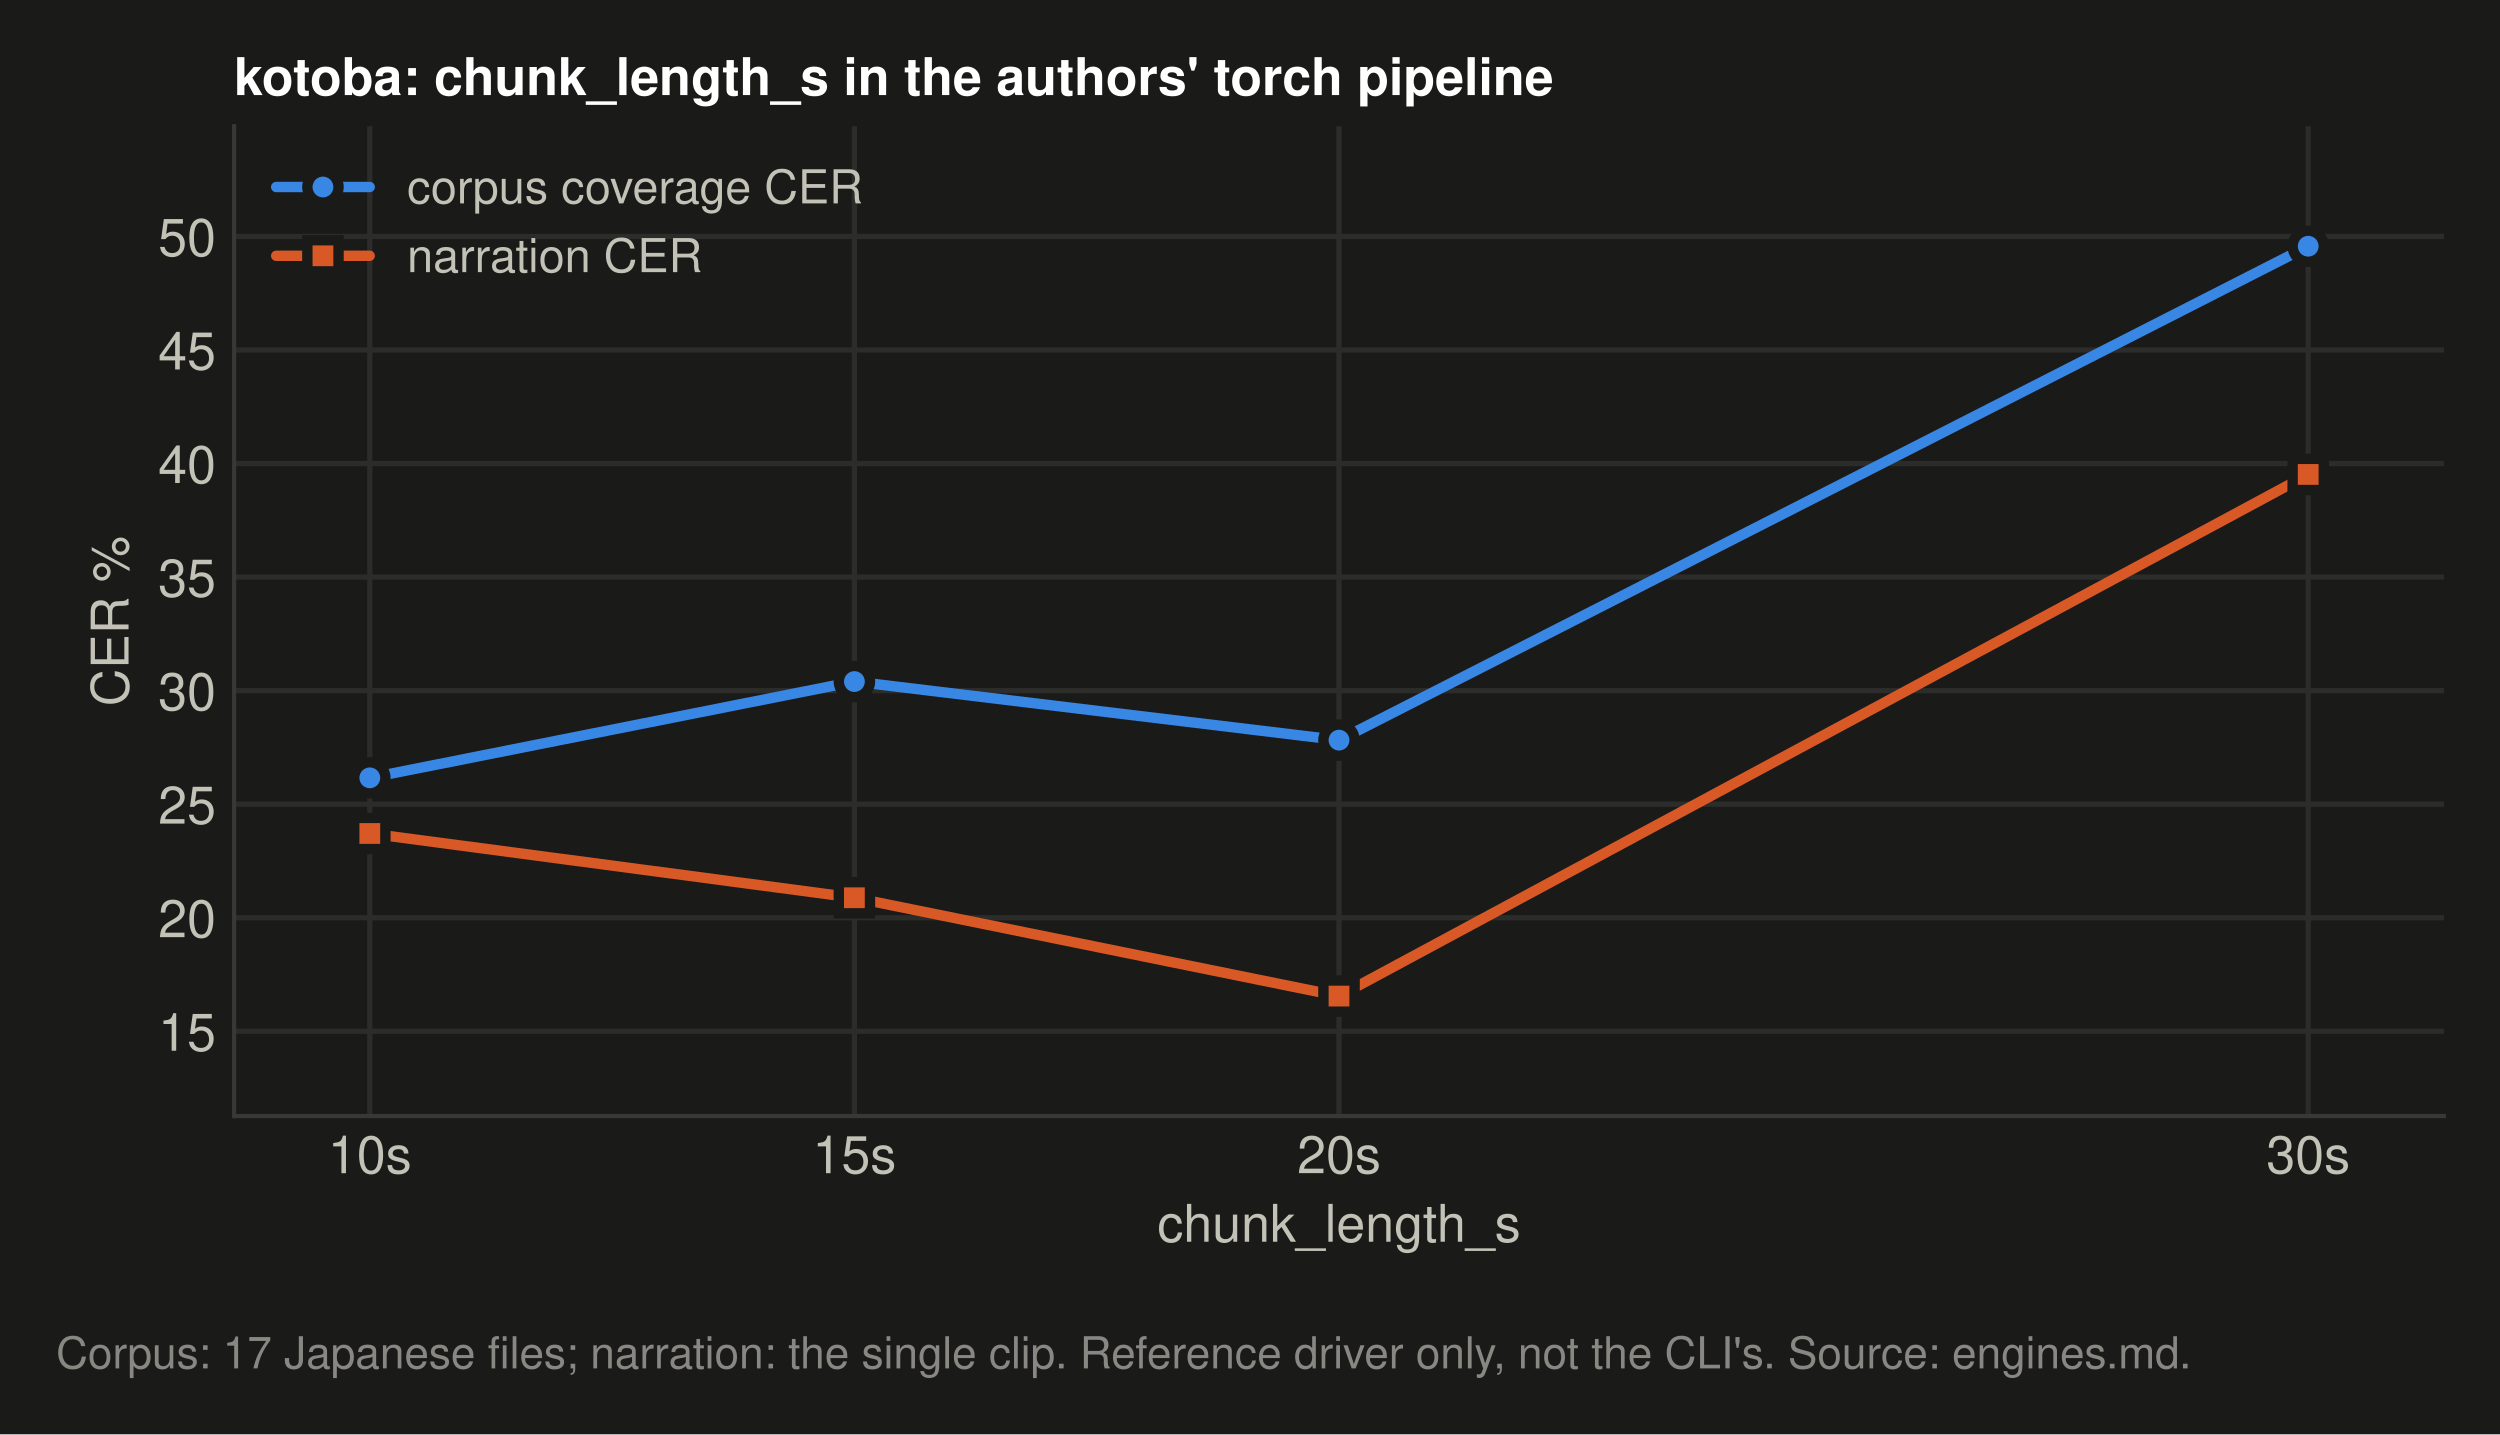
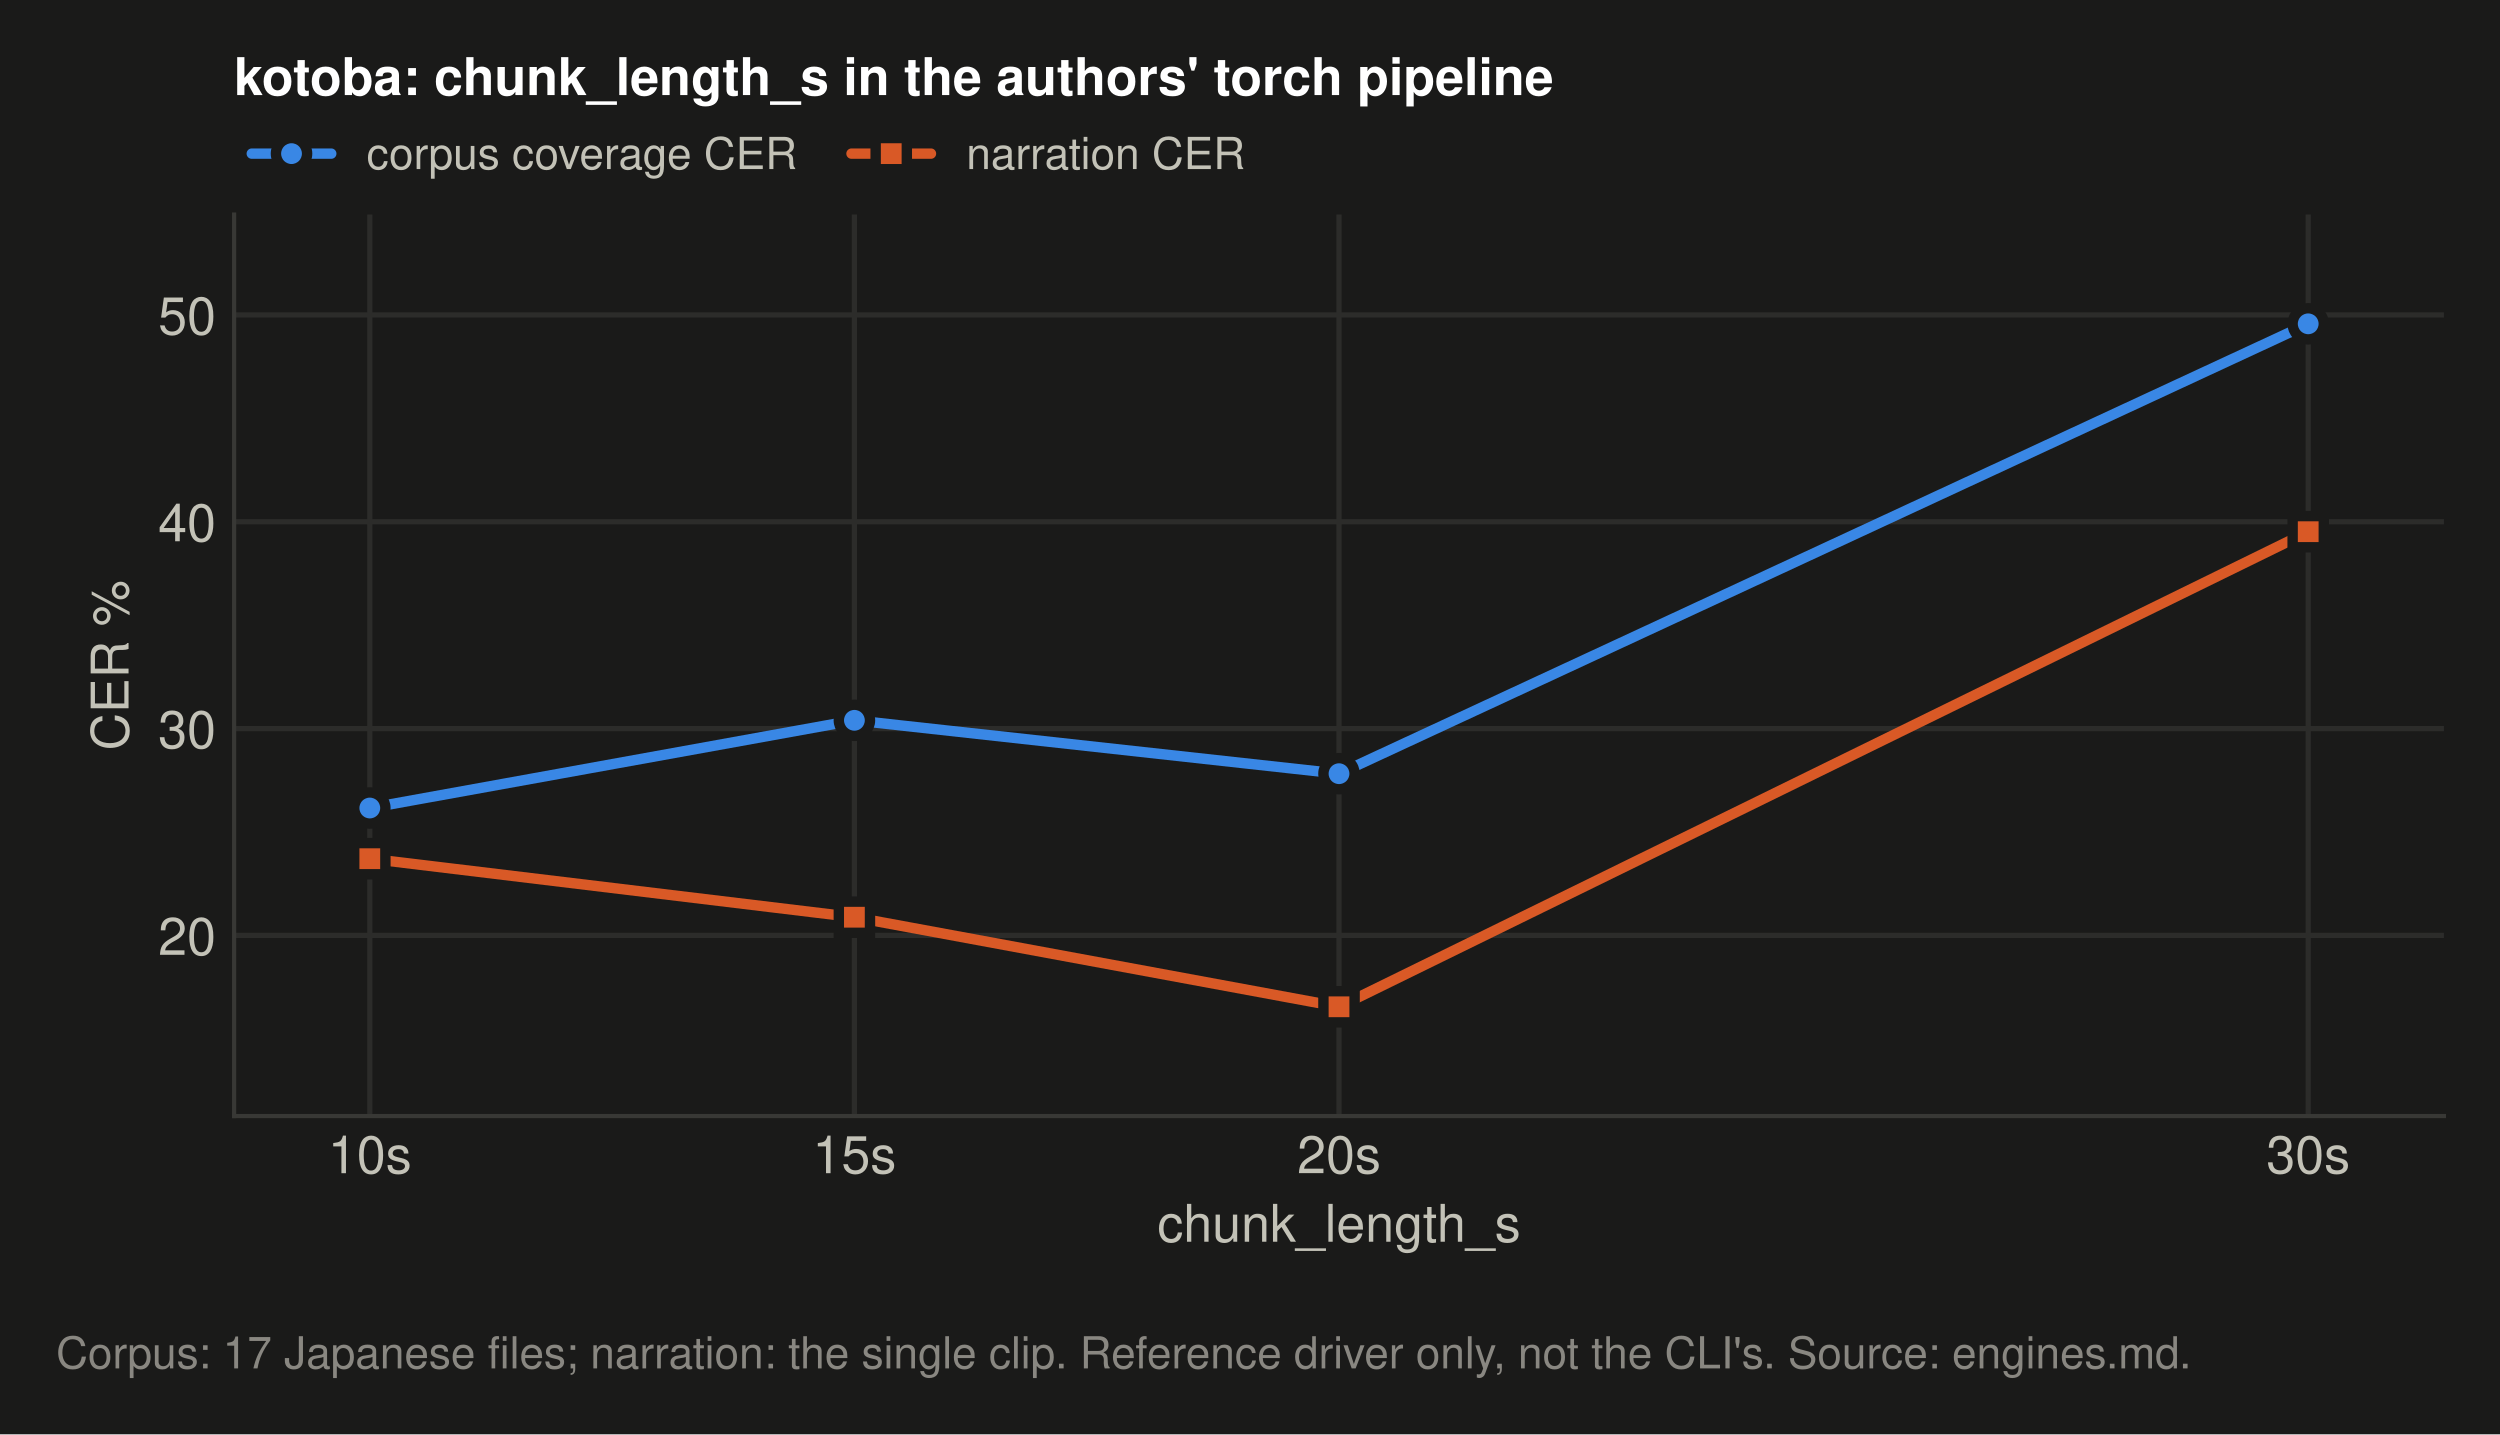
<svg xmlns="http://www.w3.org/2000/svg" xmlns:xlink="http://www.w3.org/1999/xlink" width="481.248pt" height="276.096pt" viewBox="0 0 481.248 276.096" version="1.1">
  <defs>
    <style type="text/css">*{stroke-linejoin: round; stroke-linecap: butt}</style>
  </defs>
  <g id="figure_1">
    <g id="patch_1">
      <path d="M 0 276.096  L 481.248 276.096  L 481.248 0  L 0 0  z " style="fill: #1a1a19" />
    </g>
    <g id="axes_1">
      <g id="patch_2">
-         <path d="M 45.067 214.841  L 470.448 214.841  L 470.448 24.3  L 45.067 24.3  z " style="fill: #1a1a19" />
+         <path d="M 45.067 214.841  L 470.448 214.841  L 470.448 41.3  L 45.067 41.3  z " style="fill: #1a1a19" />
      </g>
      <g id="matplotlib.axis_1">
        <g id="xtick_1">
          <g id="line2d_1">
-             <path d="M 71.187 214.841  L 71.187 24.3  " clip-path="url(#pb02bdceb84)" style="fill: none; stroke: #2c2c2a; stroke-linecap: round" />
+             <path d="M 71.187 214.841  L 71.187 41.3  " clip-path="url(#p55a17c82f7)" style="fill: none; stroke: #2c2c2a; stroke-linecap: round" />
          </g>
          <g id="line2d_2" />
          <g id="text_1">
            <text style="font-size: 10px; font-family: 'Helvetica', 'Arial', 'DejaVu Sans'; text-anchor: middle; fill: #c3c2b7" x="71.187" y="225.841" transform="rotate(-0 71.18709 225.8408)">10s</text>
          </g>
        </g>
        <g id="xtick_2">
          <g id="line2d_3">
-             <path d="M 164.472 214.841  L 164.472 24.3  " clip-path="url(#pb02bdceb84)" style="fill: none; stroke: #2c2c2a; stroke-linecap: round" />
+             <path d="M 164.472 214.841  L 164.472 41.3  " clip-path="url(#p55a17c82f7)" style="fill: none; stroke: #2c2c2a; stroke-linecap: round" />
          </g>
          <g id="line2d_4" />
          <g id="text_2">
            <text style="font-size: 10px; font-family: 'Helvetica', 'Arial', 'DejaVu Sans'; text-anchor: middle; fill: #c3c2b7" x="164.472" y="225.841" transform="rotate(-0 164.4724 225.8408)">15s</text>
          </g>
        </g>
        <g id="xtick_3">
          <g id="line2d_5">
-             <path d="M 257.758 214.841  L 257.758 24.3  " clip-path="url(#pb02bdceb84)" style="fill: none; stroke: #2c2c2a; stroke-linecap: round" />
+             <path d="M 257.758 214.841  L 257.758 41.3  " clip-path="url(#p55a17c82f7)" style="fill: none; stroke: #2c2c2a; stroke-linecap: round" />
          </g>
          <g id="line2d_6" />
          <g id="text_3">
            <text style="font-size: 10px; font-family: 'Helvetica', 'Arial', 'DejaVu Sans'; text-anchor: middle; fill: #c3c2b7" x="257.758" y="225.841" transform="rotate(-0 257.7576 225.8408)">20s</text>
          </g>
        </g>
        <g id="xtick_4">
          <g id="line2d_7">
-             <path d="M 444.328 214.841  L 444.328 24.3  " clip-path="url(#pb02bdceb84)" style="fill: none; stroke: #2c2c2a; stroke-linecap: round" />
+             <path d="M 444.328 214.841  L 444.328 41.3  " clip-path="url(#p55a17c82f7)" style="fill: none; stroke: #2c2c2a; stroke-linecap: round" />
          </g>
          <g id="line2d_8" />
          <g id="text_4">
            <text style="font-size: 10px; font-family: 'Helvetica', 'Arial', 'DejaVu Sans'; text-anchor: middle; fill: #c3c2b7" x="444.328" y="225.841" transform="rotate(-0 444.3281 225.8408)">30s</text>
          </g>
        </g>
        <g id="text_5">
          <text style="font-size: 10px; font-family: 'Helvetica', 'Arial', 'DejaVu Sans'; text-anchor: middle; fill: #c3c2b7" x="257.758" y="239.04" transform="rotate(-0 257.7576 239.04)">chunk_length_s</text>
        </g>
      </g>
      <g id="matplotlib.axis_2">
        <g id="ytick_1">
          <g id="line2d_9">
-             <path d="M 45.067 198.521  L 470.448 198.521  " clip-path="url(#pb02bdceb84)" style="fill: none; stroke: #2c2c2a; stroke-linecap: round" />
+             <path d="M 45.067 180.069  L 470.448 180.069  " clip-path="url(#p55a17c82f7)" style="fill: none; stroke: #2c2c2a; stroke-linecap: round" />
          </g>
          <g id="line2d_10" />
          <g id="text_6">
-             <text style="font-size: 10px; font-family: 'Helvetica', 'Arial', 'DejaVu Sans'; text-anchor: end; fill: #c3c2b7" x="41.567" y="202.271" transform="rotate(-0 41.56722 202.2709)">15</text>
+             <text style="font-size: 10px; font-family: 'Helvetica', 'Arial', 'DejaVu Sans'; text-anchor: end; fill: #c3c2b7" x="41.567" y="183.819" transform="rotate(-0 41.56722 183.8192)">20</text>
          </g>
        </g>
        <g id="ytick_2">
          <g id="line2d_11">
-             <path d="M 45.067 176.663  L 470.448 176.663  " clip-path="url(#pb02bdceb84)" style="fill: none; stroke: #2c2c2a; stroke-linecap: round" />
+             <path d="M 45.067 140.254  L 470.448 140.254  " clip-path="url(#p55a17c82f7)" style="fill: none; stroke: #2c2c2a; stroke-linecap: round" />
          </g>
          <g id="line2d_12" />
          <g id="text_7">
-             <text style="font-size: 10px; font-family: 'Helvetica', 'Arial', 'DejaVu Sans'; text-anchor: end; fill: #c3c2b7" x="41.567" y="180.413" transform="rotate(-0 41.56722 180.413)">20</text>
+             <text style="font-size: 10px; font-family: 'Helvetica', 'Arial', 'DejaVu Sans'; text-anchor: end; fill: #c3c2b7" x="41.567" y="144.004" transform="rotate(-0 41.56722 144.0039)">30</text>
          </g>
        </g>
        <g id="ytick_3">
          <g id="line2d_13">
-             <path d="M 45.067 154.805  L 470.448 154.805  " clip-path="url(#pb02bdceb84)" style="fill: none; stroke: #2c2c2a; stroke-linecap: round" />
+             <path d="M 45.067 100.439  L 470.448 100.439  " clip-path="url(#p55a17c82f7)" style="fill: none; stroke: #2c2c2a; stroke-linecap: round" />
          </g>
          <g id="line2d_14" />
          <g id="text_8">
-             <text style="font-size: 10px; font-family: 'Helvetica', 'Arial', 'DejaVu Sans'; text-anchor: end; fill: #c3c2b7" x="41.567" y="158.555" transform="rotate(-0 41.56722 158.5552)">25</text>
+             <text style="font-size: 10px; font-family: 'Helvetica', 'Arial', 'DejaVu Sans'; text-anchor: end; fill: #c3c2b7" x="41.567" y="104.189" transform="rotate(-0 41.56722 104.1885)">40</text>
          </g>
        </g>
        <g id="ytick_4">
          <g id="line2d_15">
-             <path d="M 45.067 132.947  L 470.448 132.947  " clip-path="url(#pb02bdceb84)" style="fill: none; stroke: #2c2c2a; stroke-linecap: round" />
+             <path d="M 45.067 60.623  L 470.448 60.623  " clip-path="url(#p55a17c82f7)" style="fill: none; stroke: #2c2c2a; stroke-linecap: round" />
          </g>
          <g id="line2d_16" />
          <g id="text_9">
-             <text style="font-size: 10px; font-family: 'Helvetica', 'Arial', 'DejaVu Sans'; text-anchor: end; fill: #c3c2b7" x="41.567" y="136.697" transform="rotate(-0 41.56722 136.6974)">30</text>
+             <text style="font-size: 10px; font-family: 'Helvetica', 'Arial', 'DejaVu Sans'; text-anchor: end; fill: #c3c2b7" x="41.567" y="64.373" transform="rotate(-0 41.56722 64.37319)">50</text>
          </g>
        </g>
-         <g id="ytick_5">
-           <g id="line2d_17">
-             <path d="M 45.067 111.09  L 470.448 111.09  " clip-path="url(#pb02bdceb84)" style="fill: none; stroke: #2c2c2a; stroke-linecap: round" />
-           </g>
-           <g id="line2d_18" />
-           <g id="text_10">
-             <text style="font-size: 10px; font-family: 'Helvetica', 'Arial', 'DejaVu Sans'; text-anchor: end; fill: #c3c2b7" x="41.567" y="114.84" transform="rotate(-0 41.56722 114.8396)">35</text>
-           </g>
-         </g>
-         <g id="ytick_6">
-           <g id="line2d_19">
-             <path d="M 45.067 89.232  L 470.448 89.232  " clip-path="url(#pb02bdceb84)" style="fill: none; stroke: #2c2c2a; stroke-linecap: round" />
-           </g>
-           <g id="line2d_20" />
-           <g id="text_11">
-             <text style="font-size: 10px; font-family: 'Helvetica', 'Arial', 'DejaVu Sans'; text-anchor: end; fill: #c3c2b7" x="41.567" y="92.982" transform="rotate(-0 41.56722 92.98173)">40</text>
-           </g>
-         </g>
-         <g id="ytick_7">
-           <g id="line2d_21">
-             <path d="M 45.067 67.374  L 470.448 67.374  " clip-path="url(#pb02bdceb84)" style="fill: none; stroke: #2c2c2a; stroke-linecap: round" />
-           </g>
-           <g id="line2d_22" />
-           <g id="text_12">
-             <text style="font-size: 10px; font-family: 'Helvetica', 'Arial', 'DejaVu Sans'; text-anchor: end; fill: #c3c2b7" x="41.567" y="71.124" transform="rotate(-0 41.56722 71.1239)">45</text>
-           </g>
-         </g>
-         <g id="ytick_8">
-           <g id="line2d_23">
-             <path d="M 45.067 45.516  L 470.448 45.516  " clip-path="url(#pb02bdceb84)" style="fill: none; stroke: #2c2c2a; stroke-linecap: round" />
-           </g>
-           <g id="line2d_24" />
-           <g id="text_13">
-             <text style="font-size: 10px; font-family: 'Helvetica', 'Arial', 'DejaVu Sans'; text-anchor: end; fill: #c3c2b7" x="41.567" y="49.266" transform="rotate(-0 41.56722 49.26608)">50</text>
-           </g>
-         </g>
-         <g id="text_14">
-           <text style="font-size: 10px; font-family: 'Helvetica', 'Arial', 'DejaVu Sans'; text-anchor: middle; fill: #c3c2b7" x="24.746" y="119.57" transform="rotate(-90 24.74612 119.5704)">CER %</text>
+         <g id="text_10">
+           <text style="font-size: 10px; font-family: 'Helvetica', 'Arial', 'DejaVu Sans'; text-anchor: middle; fill: #c3c2b7" x="24.746" y="128.07" transform="rotate(-90 24.74612 128.0704)">CER %</text>
        </g>
      </g>
      <g id="patch_3">
-         <path d="M 45.067 214.841  L 45.067 24.3  " style="fill: none; stroke: #383835; stroke-width: 0.8; stroke-linejoin: miter; stroke-linecap: square" />
+         <path d="M 45.067 214.841  L 45.067 41.3  " style="fill: none; stroke: #383835; stroke-width: 0.8; stroke-linejoin: miter; stroke-linecap: square" />
      </g>
      <g id="patch_4">
        <path d="M 45.067 214.841  L 470.448 214.841  " style="fill: none; stroke: #383835; stroke-width: 0.8; stroke-linejoin: miter; stroke-linecap: square" />
      </g>
-       <g id="line2d_25">
-         <path d="M 71.187 149.734  L 164.472 131.199  L 257.758 142.477  L 444.328 47.396  " clip-path="url(#pb02bdceb84)" style="fill: none; stroke: #3987e5; stroke-width: 2; stroke-linecap: round" />
+       <g id="line2d_17">
+         <path d="M 71.187 155.543  L 164.472 138.661  L 257.758 148.934  L 444.328 62.335  " clip-path="url(#p55a17c82f7)" style="fill: none; stroke: #3987e5; stroke-width: 2; stroke-linecap: round" />
        <defs>
          <path id="m226001cfbb" d="M 0 3  C 0.796 3 1.559 2.684 2.121 2.121  C 2.684 1.559 3 0.796 3 0  C 3 -0.796 2.684 -1.559 2.121 -2.121  C 1.559 -2.684 0.796 -3 0 -3  C -0.796 -3 -1.559 -2.684 -2.121 -2.121  C -2.684 -1.559 -3 -0.796 -3 0  C -3 0.796 -2.684 1.559 -2.121 2.121  C -1.559 2.684 -0.796 3 0 3  z " style="stroke: #1a1a19; stroke-width: 2" />
        </defs>
-         <g clip-path="url(#pb02bdceb84)">
-           <use xlink:href="#m226001cfbb" x="71.187" y="149.734" style="fill: #3987e5; stroke: #1a1a19; stroke-width: 2" />
-           <use xlink:href="#m226001cfbb" x="164.472" y="131.199" style="fill: #3987e5; stroke: #1a1a19; stroke-width: 2" />
-           <use xlink:href="#m226001cfbb" x="257.758" y="142.477" style="fill: #3987e5; stroke: #1a1a19; stroke-width: 2" />
-           <use xlink:href="#m226001cfbb" x="444.328" y="47.396" style="fill: #3987e5; stroke: #1a1a19; stroke-width: 2" />
+         <g clip-path="url(#p55a17c82f7)">
+           <use xlink:href="#m226001cfbb" x="71.187" y="155.543" style="fill: #3987e5; stroke: #1a1a19; stroke-width: 2" />
+           <use xlink:href="#m226001cfbb" x="164.472" y="138.661" style="fill: #3987e5; stroke: #1a1a19; stroke-width: 2" />
+           <use xlink:href="#m226001cfbb" x="257.758" y="148.934" style="fill: #3987e5; stroke: #1a1a19; stroke-width: 2" />
+           <use xlink:href="#m226001cfbb" x="444.328" y="62.335" style="fill: #3987e5; stroke: #1a1a19; stroke-width: 2" />
        </g>
      </g>
-       <g id="line2d_26">
-         <path d="M 71.187 160.445  L 164.472 172.816  L 257.758 191.745  L 444.328 91.33  " clip-path="url(#pb02bdceb84)" style="fill: none; stroke: #d95926; stroke-width: 2; stroke-linecap: round" />
+       <g id="line2d_18">
+         <path d="M 71.187 165.298  L 164.472 176.565  L 257.758 193.806  L 444.328 102.35  " clip-path="url(#p55a17c82f7)" style="fill: none; stroke: #d95926; stroke-width: 2; stroke-linecap: round" />
        <defs>
          <path id="m32749af53d" d="M -3 3  L 3 3  L 3 -3  L -3 -3  z " style="stroke: #1a1a19; stroke-width: 2; stroke-linejoin: miter" />
        </defs>
-         <g clip-path="url(#pb02bdceb84)">
-           <use xlink:href="#m32749af53d" x="71.187" y="160.445" style="fill: #d95926; stroke: #1a1a19; stroke-width: 2; stroke-linejoin: miter" />
-           <use xlink:href="#m32749af53d" x="164.472" y="172.816" style="fill: #d95926; stroke: #1a1a19; stroke-width: 2; stroke-linejoin: miter" />
-           <use xlink:href="#m32749af53d" x="257.758" y="191.745" style="fill: #d95926; stroke: #1a1a19; stroke-width: 2; stroke-linejoin: miter" />
-           <use xlink:href="#m32749af53d" x="444.328" y="91.33" style="fill: #d95926; stroke: #1a1a19; stroke-width: 2; stroke-linejoin: miter" />
+         <g clip-path="url(#p55a17c82f7)">
+           <use xlink:href="#m32749af53d" x="71.187" y="165.298" style="fill: #d95926; stroke: #1a1a19; stroke-width: 2; stroke-linejoin: miter" />
+           <use xlink:href="#m32749af53d" x="164.472" y="176.565" style="fill: #d95926; stroke: #1a1a19; stroke-width: 2; stroke-linejoin: miter" />
+           <use xlink:href="#m32749af53d" x="257.758" y="193.806" style="fill: #d95926; stroke: #1a1a19; stroke-width: 2; stroke-linejoin: miter" />
+           <use xlink:href="#m32749af53d" x="444.328" y="102.35" style="fill: #d95926; stroke: #1a1a19; stroke-width: 2; stroke-linejoin: miter" />
        </g>
      </g>
-       <g id="text_15">
+       <g id="text_11">
        <text style="font-weight: 700; font-size: 10px; font-family: 'Helvetica', 'Arial', 'DejaVu Sans'; text-anchor: start; fill: #ffffff" x="45.067" y="18.3" transform="rotate(-0 45.06722 18.3)">kotoba: chunk_length_s in the authors' torch pipeline</text>
      </g>
      <g id="legend_1">
-         <g id="line2d_27">
-           <path d="M 53.167 36  L 62.167 36  L 71.167 36  " style="fill: none; stroke: #3987e5; stroke-width: 2; stroke-linecap: round" />
+         <g id="line2d_19">
+           <path d="M 48.467 29.574  L 56.117 29.574  L 63.767 29.574  " style="fill: none; stroke: #3987e5; stroke-width: 2; stroke-linecap: round" />
          <g>
-             <use xlink:href="#m226001cfbb" x="62.167" y="36" style="fill: #3987e5; stroke: #1a1a19; stroke-width: 2" />
+             <use xlink:href="#m226001cfbb" x="56.117" y="29.574" style="fill: #3987e5; stroke: #1a1a19; stroke-width: 2" />
          </g>
        </g>
-         <g id="text_16">
-           <text style="font-size: 9px; font-family: 'Helvetica', 'Arial', 'DejaVu Sans'; text-anchor: start; fill: #c3c2b7" x="78.367" y="39.15" transform="rotate(-0 78.36722 39.15)">corpus coverage CER</text>
+         <g id="text_12">
+           <text style="font-size: 8.5px; font-family: 'Helvetica', 'Arial', 'DejaVu Sans'; text-anchor: start; fill: #c3c2b7" x="70.567" y="32.549" transform="rotate(-0 70.56722 32.54856)">corpus coverage CER</text>
        </g>
-         <g id="line2d_28">
-           <path d="M 53.167 49.241  L 62.167 49.241  L 71.167 49.241  " style="fill: none; stroke: #d95926; stroke-width: 2; stroke-linecap: round" />
+         <g id="line2d_20">
+           <path d="M 163.912 29.574  L 171.562 29.574  L 179.212 29.574  " style="fill: none; stroke: #d95926; stroke-width: 2; stroke-linecap: round" />
          <g>
-             <use xlink:href="#m32749af53d" x="62.167" y="49.241" style="fill: #d95926; stroke: #1a1a19; stroke-width: 2; stroke-linejoin: miter" />
+             <use xlink:href="#m32749af53d" x="171.562" y="29.574" style="fill: #d95926; stroke: #1a1a19; stroke-width: 2; stroke-linejoin: miter" />
          </g>
        </g>
-         <g id="text_17">
-           <text style="font-size: 9px; font-family: 'Helvetica', 'Arial', 'DejaVu Sans'; text-anchor: start; fill: #c3c2b7" x="78.367" y="52.391" transform="rotate(-0 78.36722 52.39125)">narration CER</text>
+         <g id="text_13">
+           <text style="font-size: 8.5px; font-family: 'Helvetica', 'Arial', 'DejaVu Sans'; text-anchor: start; fill: #c3c2b7" x="186.012" y="32.549" transform="rotate(-0 186.0118 32.54856)">narration CER</text>
        </g>
      </g>
    </g>
-     <g id="text_18">
+     <g id="text_14">
      <text style="font-size: 8.5px; font-family: 'Helvetica', 'Arial', 'DejaVu Sans'; text-anchor: start; fill: #898781" x="10.8" y="263.415" transform="rotate(-0 10.8 263.415)">Corpus: 17 Japanese files; narration: the single clip. Reference driver only, not the CLI's. Source: engines.md.</text>
    </g>
  </g>
  <defs>
-     <clipPath id="pb02bdceb84">
-       <rect x="45.067" y="24.3" width="425.381" height="190.541" />
+     <clipPath id="p55a17c82f7">
+       <rect x="45.067" y="41.3" width="425.381" height="173.541" />
    </clipPath>
  </defs>
</svg>
